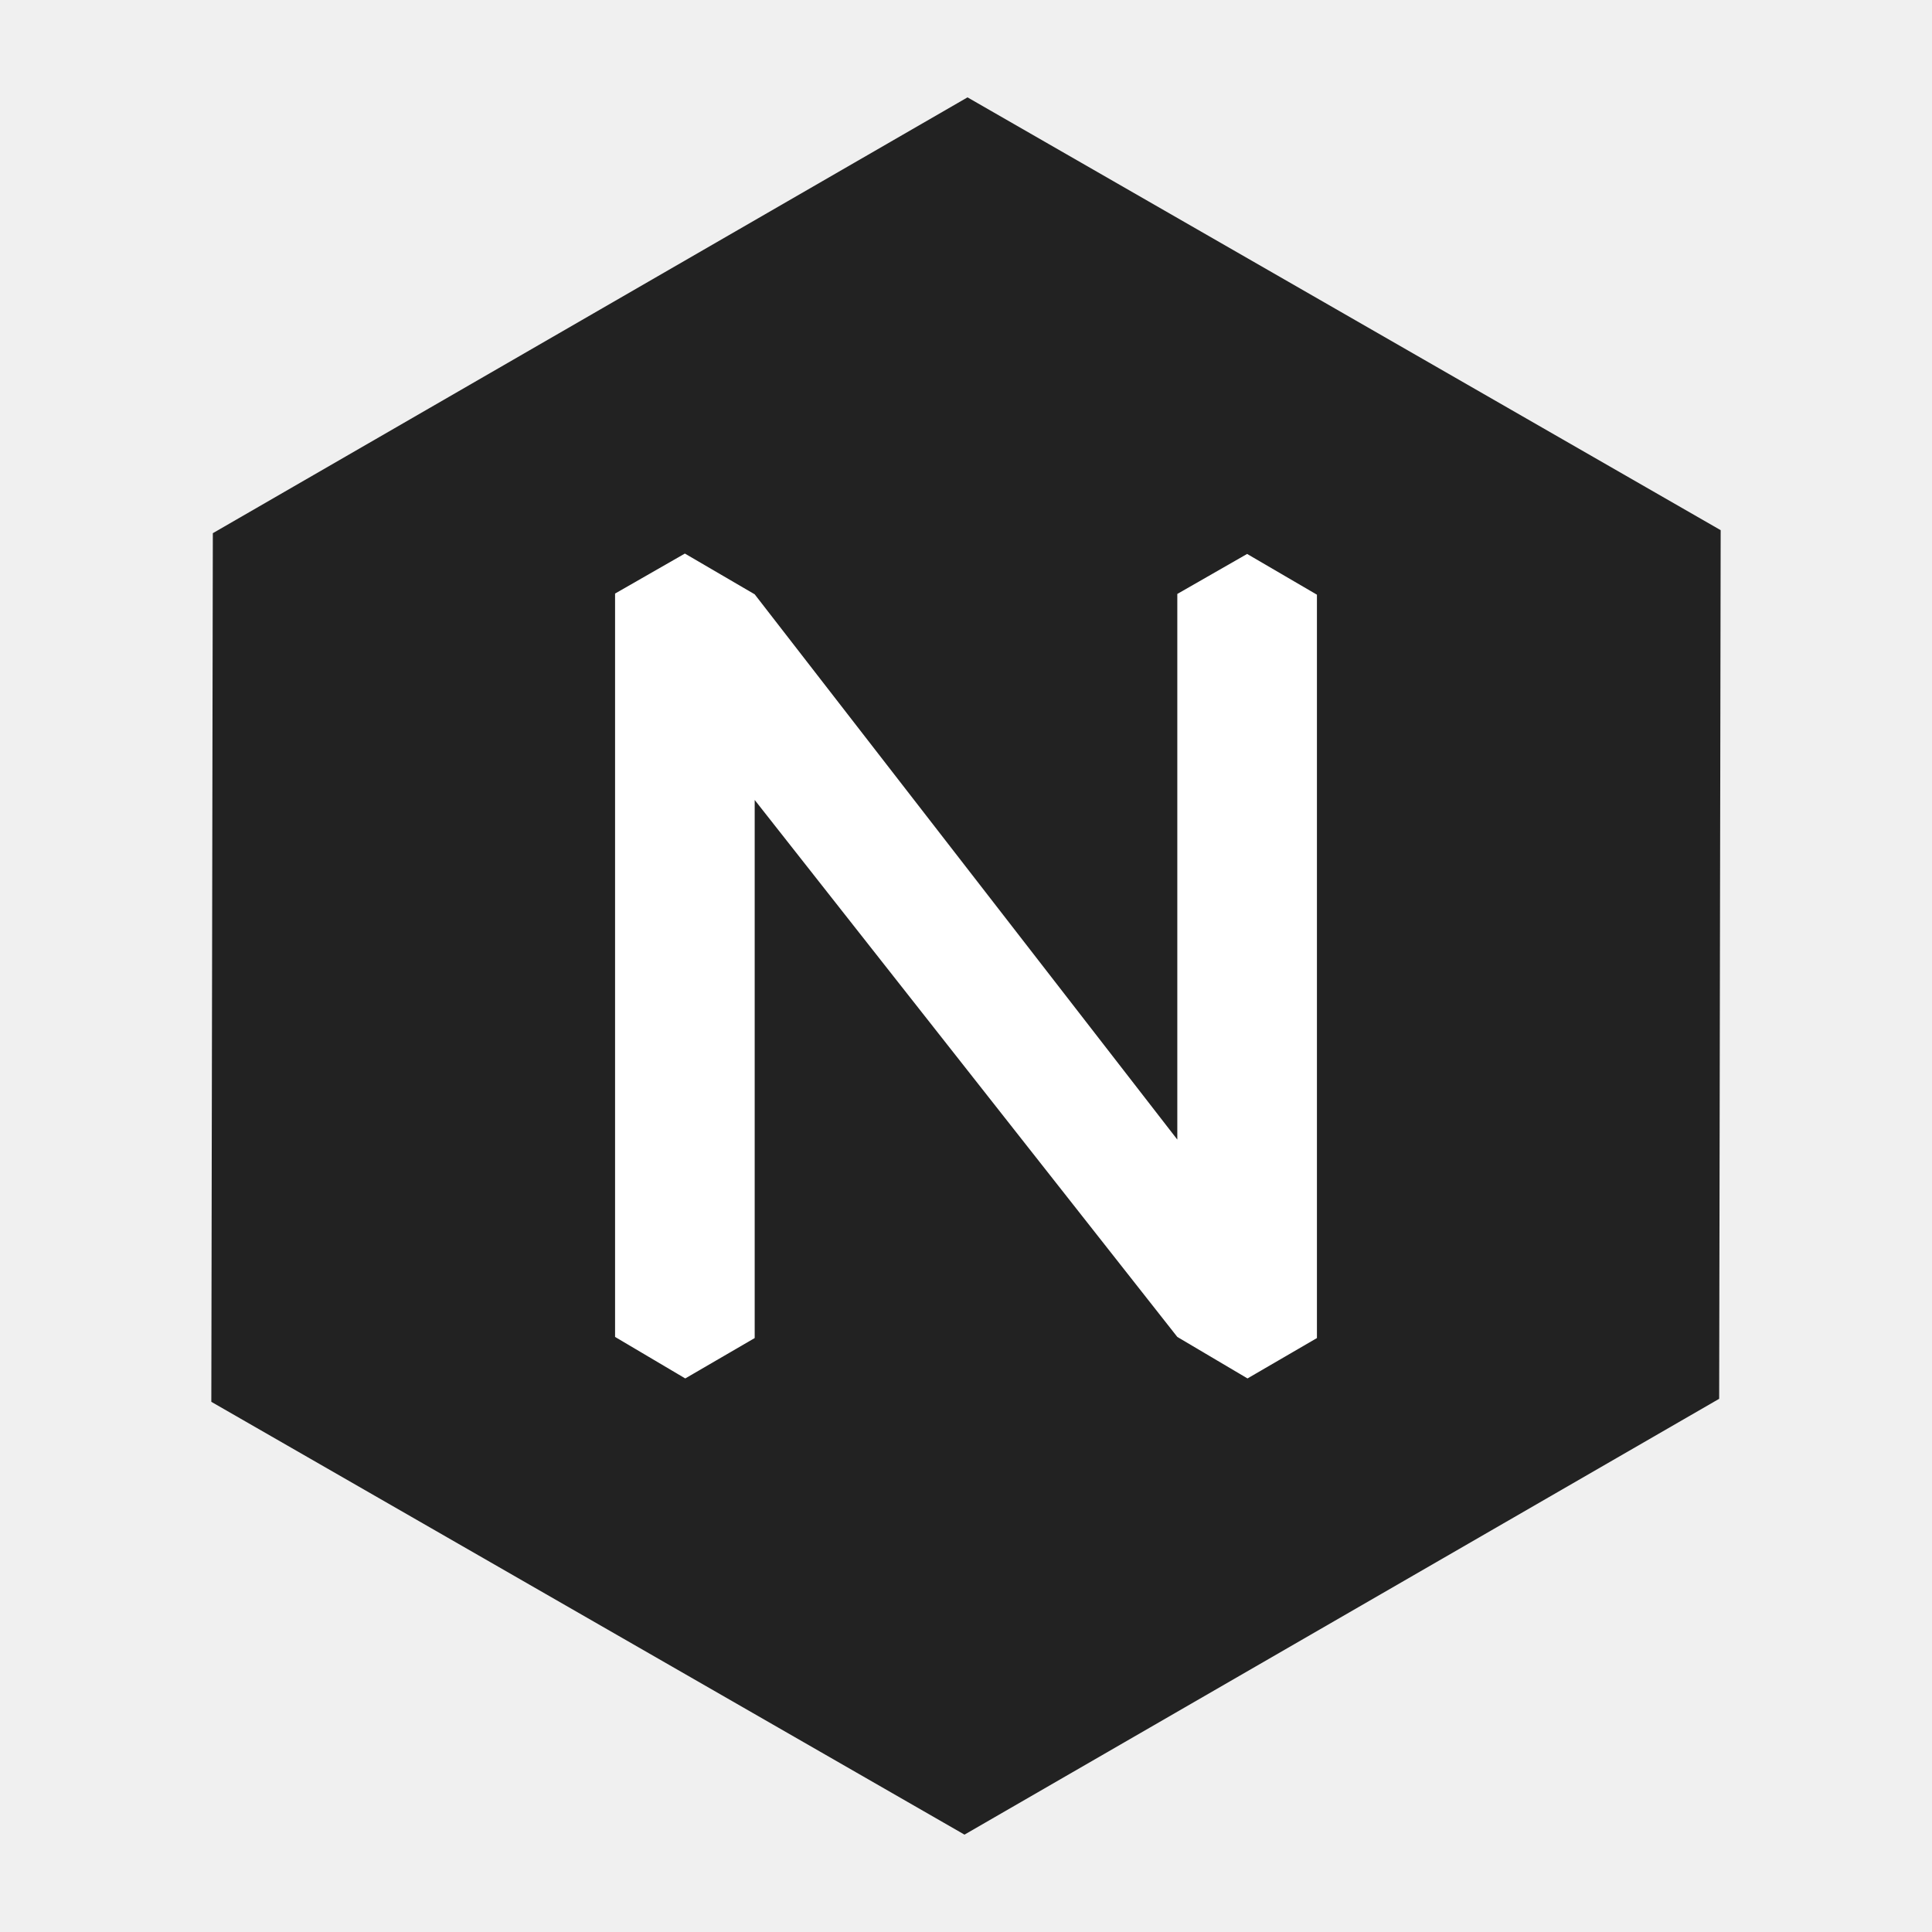
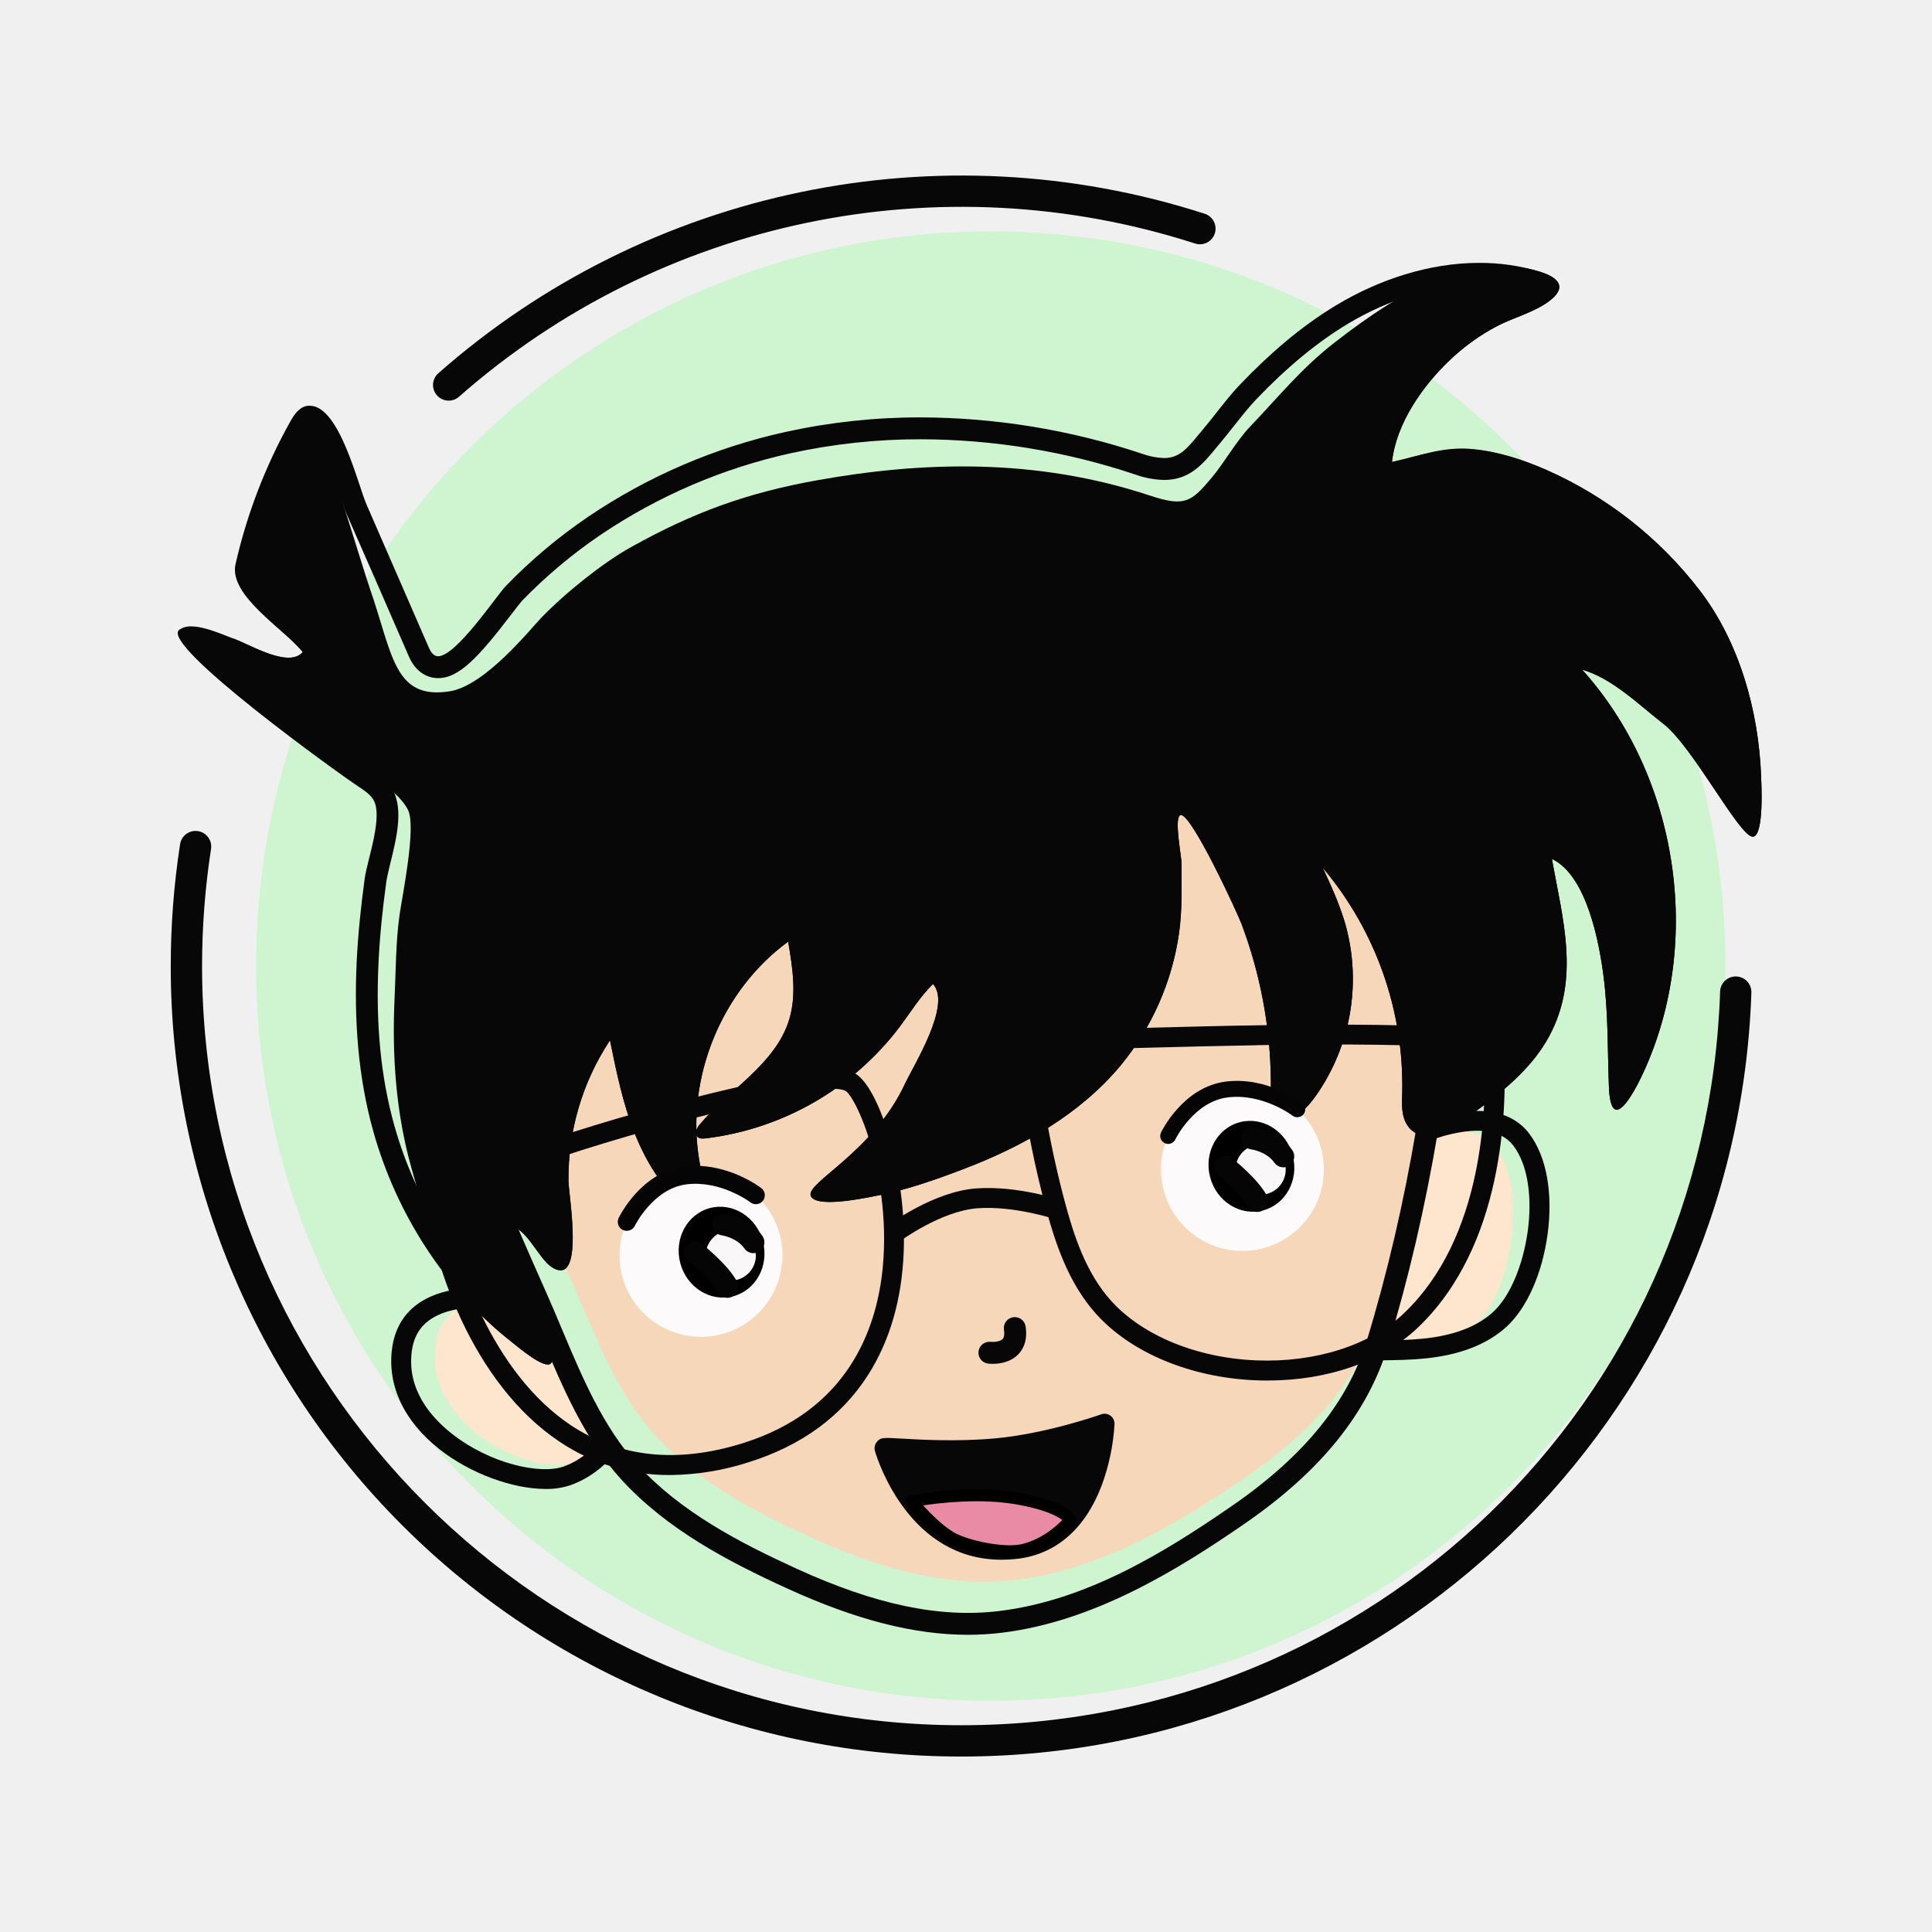
- <svg xmlns="http://www.w3.org/2000/svg" id="NexT" width="512" height="512" x="0" y="0" enable-background="new 0 0 512 512" version="1.1" viewBox="0 0 512 512" xml:space="preserve">
-   <path style="fill:#fff;fill-opacity:1" d="M 256.4,25.8 56.4,141.3 56,371.5 255.6,486.2 455.6,370.7 456,140.5 Z" />
-   <path style="fill:#222;fill-opacity:1" id="path3384" d="M 256.4,25.8 56.4,141.3 56,371.5 255.6,486.2 455.6,370.7 456,140.5 Z m 92.6,328.8 -18.4,10.7 -18.6,-11 0,0 -112,-142.3 0,142.6 -18.4,10.7 -18.6,-11 0,-197 18.5,-10.6 18.5,10.8 0,0 112,144.5 0,-144.6 18.5,-10.6 18.5,10.8 z" />
+ <svg xmlns="http://www.w3.org/2000/svg" class="icon" width="256px" height="256.00px" viewBox="0 0 1024 1024" version="1.1">
+   <path d="M525.14 512.04m-389.4 0a389.4 389.4 0 1 0 778.8 0 389.4 389.4 0 1 0-778.8 0Z" fill="#CEF4D0" />
+   <path d="M509.5 931a418.65 418.65 0 0 1-419-419 423.73 423.73 0 0 1 4.95-64.58 8.29 8.29 0 0 1 16.4 2.58 407.08 407.08 0 0 0-4.75 62c0 221.89 180.52 402.41 402.41 402.41 218.31 0 395-170.8 402.18-388.85a8.29 8.29 0 0 1 16.58 0.55A419 419 0 0 1 509.5 931zM237.8 212.35a8.29 8.29 0 0 1-5.49-14.51 419.68 419.68 0 0 1 406.22-84.55 8.29 8.29 0 1 1-5.1 15.78 403.09 403.09 0 0 0-390.14 81.2 8.26 8.26 0 0 1-5.49 2.08z" fill="#070707" />
+   <path d="M305.71 694.53S236 670 230.8 713.41s52.92 70.35 74.92 61.37 27-34 27-34z" fill="#FEE6CE" />
+   <path d="M289.2 789.18c-17.35 0-39.9-8.08-56.48-21.21-18.62-14.75-27.48-33.61-24.94-53.08 1.44-11 6.62-19.43 15.42-25 26.49-16.73 77.29-0.51 79.44 0.18l1.81 0.59 33.89 53.57-0.46 2.12c-0.27 1.22-6.82 30-35 40.65a39.07 39.07 0 0 1-13.68 2.18z m-33.92-96.33c-9.83 0-19.41 1.53-26.45 6-6.09 3.85-9.55 9.55-10.58 17.42-2.62 20.06 10 34.7 21 43.44 20.46 16.21 47.47 22.1 59.86 17.44 19-7.17 26-25.06 27.87-31l-29.42-46.5c-5.72-1.75-24.41-6.79-42.28-6.79z" fill="#070707" />
+   <path d="M733.4 612.78c15.12-8.53 46.83-22.82 60.15-3.66 15.46 22.25 8.05 72.9-9.78 90.94-9.3 9.41-22.14 13.39-34.7 14.78s-25.24 0.53-37.81 1.75" fill="#FEE6CE" />
+   <path d="M711.72 721.86l-0.93-10.52c7.16-0.63 14.37-0.75 21.35-0.85 7.35-0.12 14.94-0.23 22.26-1 16.14-1.63 28.61-6.38 37-14.13 18.14-16.64 27-66.84 10.68-88.18-13.72-17.9-51.61-0.45-62.89 5.32l-4.81-9.4c16.82-8.6 57.91-26.06 76.08-2.34 9.16 12 12.74 31.35 9.82 53.21-2.79 20.87-10.92 39.25-21.74 49.18-10.16 9.32-24.66 15-43.12 16.85-7.77 0.79-15.59 0.91-23.16 1-6.74 0.15-13.76 0.26-20.54 0.86z" fill="#070707" />
+   <path d="M250.87 607.12c-1.65 2.14 9 23.25 9.91 25.68 7.41 18.7 15.63 37 23.73 55.3 13.87 31.3 25.67 66.55 49.14 92.21 23.29 25.47 54.87 42.09 85.88 56.28 34.4 15.73 72.37 27.66 110.61 23C576.83 854 619 828.7 657 802.42c32.58-22.57 61.27-51.75 73.11-90.52 22.76-74.52 35.6-156.88 39.5-234.71C772.64 415.81 501 354.42 501 354.42L358.3 468z" fill="#CEF4D0" />
+   <path d="M268 596c-1.6 2 8.65 22.23 9.58 24.55 7.16 17.88 15.12 35.39 22.95 52.87 13.41 29.93 24.83 63.63 47.52 88.17 22.52 24.35 53.05 40.24 83 53.81 33.26 15 70 26.44 106.95 22 45.13-5.38 85.94-29.58 122.62-54.71 31.5-21.58 59.24-49.48 70.7-86.55 22-71.25 34.43-150 38.19-224.41 3-58.69-259.68-117.38-259.68-117.38L371.89 463z" fill="#F7D7BA" />
+   <path d="M513 866.47c-28.62 0-59.58-8-95.88-24.6-31.29-14.31-63.58-31.2-87.75-57.64-19.66-21.5-31.21-49-42.38-75.57-2.53-6-5.16-12.27-7.79-18.21l-2.53-5.71c-7.18-16.2-14.61-32.94-21.29-49.81-0.15-0.36-0.86-1.88-1.48-3.21-9.34-19.89-10.55-24.36-7.62-28.15L353.7 464.43l0.43-0.56 145.45-115.73 2.72 0.61c0.68 0.15 69 15.68 136 38.53 93.66 31.93 138.49 61.43 137.05 90.19-4.15 82.93-17.89 164.57-39.74 236.12-10.79 35.33-35.44 66-75.36 93.6-36.83 25.51-81 52.37-129.43 58.21a148.85 148.85 0 0 1-17.82 1.07zM256.79 609c0.84 2.83 3.39 8.81 7.63 17.83 1 2.16 1.52 3.23 1.77 3.87 6.59 16.65 14 33.28 21.11 49.37l2.53 5.71c2.68 6 5.32 12.33 7.88 18.41 10.79 25.67 21.95 52.22 40.25 72.23 22.78 24.91 53.84 41.11 84 54.91 41.93 19.18 76.09 26.35 107.49 22.56 45.79-5.52 86.75-30.28 124.21-56.22 37.68-26.1 60.86-54.71 70.86-87.44 21.58-70.64 35.15-151.32 39.25-233.3 0.63-12.69-15.31-39.79-129.2-78.62-58.95-20.1-118.86-34.47-132.13-37.57l-140 111.38z m-1.32 1.7z" fill="#070707" />
+   <path d="M196 311.84c12.14 34.67 12.6 59.3 42.42 54.56 18.83-3 43-33.32 48.31-38.81 13.23-13.7 32.95-29.36 47.52-37.49 33.35-18.61 61.77-28.94 99.35-35.64 55.26-9.86 115.27-11.86 175.82 8.18 18.54 6.13 21.91 3.54 32.91-9.58 6.43-7.67 13.13-19.51 20.06-26.75 15.18-15.85 27-30.76 44.88-44.7 37.4-29.07 72.96-48.61 108.9-37.61 12.8 3.95 13.58 10.15 2.76 17.09-8.05 5.17-17.28 7.45-25.74 11.9a111.41 111.41 0 0 0-24.37 17.4c-14.76 13.85-28.81 33.88-31.06 54.43 14.83-3.24 27.14-8.32 42.89-6.8 13.5 1.31 26.58 5.57 39 11a209.07 209.07 0 0 1 81.19 63.78c21.13 27.5 31.3 64.07 32.58 98.54 0.12 3.36 1.66 31.37-4.25 32-6.91 0.77-31.72-47.57-47.58-59.86-13.1-10.14-27-24.1-43.11-28.71 51 56.51 64.39 143.95 32.74 213.15-5.66 12.38-17.47 33.66-18.46 8.15-0.75-19.31-0.34-38.69-2.75-57.9-2.28-18.17-8.81-54.14-27.47-63.05 5.6 31.69 15.17 63.48-1.57 94.23-7.86 14.43-20.39 25.74-33.5 35.64-8.37 6.32-17.25 12.28-27.26 15.41a15.35 15.35 0 0 1-7.69 0.84c-4.23-0.9-7.28-4.82-8.49-9s-0.94-8.57-0.83-12.9a178.93 178.93 0 0 0-42.14-119.44c4.71 10.1 9.34 20.29 12.3 31a107.67 107.67 0 0 1-15.93 89.88c-3.76 5.26-11.69 15.11-18.85 10.76-5.5-3.34-4.93-13.63-5-19.1A242.81 242.81 0 0 0 658 489.6c-2.16-5.73-27.81-61.47-32.67-57.43-2.94 2.44 0.89 21.7 0.89 25.17 0 12.37 0.47 24.86-1.3 37.22a141.44 141.44 0 0 1-31 70.22c-21.66 26-51.82 42.85-83 54.76-15.08 5.76-30.86 11.32-46.72 14.33-4.27 0.81-32.17 6.89-34.51-0.15s33-23 49.88-59.08c4.88-10.42 24.94-42.05 14.95-53.1-6.82 6.66-11.84 14.9-17.54 22.54a151.94 151.94 0 0 1-102.89 59.28c-1.58 0.18-3.42 0.26-4.51-0.91-1.68-1.79-0.18-4.69 1.41-6.56 15.88-18.74 40.12-31.95 47.31-55.43 4.08-13.31 1.78-27.64-0.54-41.36-35.41 25.85-54.4 72.43-47.15 115.67 1.31 7.79 3.4 15.7 2.07 23.49-0.4 2.33-1.67 5.08-4 5.11a5.5 5.5 0 0 1-3.29-1.51c-13.4-10.47-22.73-25.43-29-41.23s-9.68-32.57-13.07-49.23a132.51 132.51 0 0 0-22 74.61c0.1 7.68 8.86 57-8.85 45.6-7.07-4.53-13.59-21.54-22.64-21.86a4 4 0 0 0 0.15 3.39l13.59 37.66c1.79 5 13.44 27.24 8.29 31.93-3.46 3.15-18.1-9.46-20.32-11.19-35.77-28-41.41-49.37-53.62-93-8.15-29.11-10.2-59.57-8.78-89.67 0.7-14.84 0.59-29.3 2.64-44 1.38-9.9 8.91-46.07 4.55-55.42-11.09-23.76-111.72-68.7-101.22-76.6 6.91-5.19 2.3-16.6 9-14.21 8.3 3 28.93 15.72 36.39 7-9.74-12-35.57-29.71-31.82-46.26 6-26.37 23.79-53.08 37-76.68 1.99-3.7 26.48 78.05 30.32 89.14z" fill="#070707" />
+   <path d="M784 150.94a99 99 0 0 1 24.14 2.91c-2.59 1.25-5.37 2.37-8.25 3.53a127.75 127.75 0 0 0-12.09 5.36A122.88 122.88 0 0 0 760.87 182c-9.35 8.78-31.45 32.35-34.66 61.63a11.62 11.62 0 0 0 14 12.61c3.94-0.86 7.64-1.82 11.22-2.76 8.35-2.18 15.56-4.05 23.42-4.05 1.55 0 3.12 0.08 4.65 0.22 10.76 1 22.36 4.34 35.45 10.1a196.94 196.94 0 0 1 76.65 60.23c9.29 12.09 16.65 26.59 21.87 43.08a187.06 187.06 0 0 1 8.31 48.82v0.82q0.11 2.5 0.16 4.67c-1.2-1.78-2.36-3.51-3.41-5.07-10-15-20.41-30.51-29.9-37.86-2.74-2.12-5.53-4.43-8.49-6.88-11.08-9.16-23.63-19.55-38.54-23.81a11.62 11.62 0 0 0-11.82 18.95c46.05 51.07 59.52 129.35 34 193.1-0.28-12.74-0.67-25.84-2.31-38.93-5-39.43-16.39-63.68-34-72.09a11.62 11.62 0 0 0-16.45 12.5c0.75 4.25 1.58 8.53 2.38 12.66 5.06 26.2 9.84 50.94-2.71 74-7.41 13.61-20.08 24.21-30.3 31.93-7.25 5.47-15.14 10.91-23.73 13.6-0.55 0.17-1 0.29-1.29 0.36a3.94 3.94 0 0 1-0.26-0.67c-0.59-2-0.5-5-0.4-8.13v-1.2a191 191 0 0 0-44.91-127.4 11.62 11.62 0 0 0-19.38 12.43c4.79 10.28 9 19.57 11.63 29.21a96.06 96.06 0 0 1-14.19 80c-1 1.43-1.93 2.58-2.72 3.51v-3.46-1.75a253.07 253.07 0 0 0-16.34-86.84c-1.29-3.42-8-18.19-15.08-32.08-14.34-28.08-19.77-33.08-27.88-33.08a12.56 12.56 0 0 0-8 2.89c-6.73 5.6-5.85 15-3.84 29.89 0.21 1.55 0.49 3.65 0.54 4.36v6.56c0.06 10.06 0.12 19.56-1.21 28.86A130.69 130.69 0 0 1 585 557.34c-17.69 21.21-43.29 38-78.24 51.35-14.28 5.45-29.59 10.9-44.74 13.77l-1.25 0.25c-1.27 0.25-3.26 0.65-5.6 1.06 11.43-10.08 25.51-24.16 34.89-44.2 0.7-1.5 1.91-3.77 3.31-6.4 9.36-17.6 23.5-44.2 9.73-59.42a11.62 11.62 0 0 0-8.26-3.82h-0.36a11.62 11.62 0 0 0-8.12 3.31c-5.7 5.57-10.07 11.76-14.3 17.75-1.52 2.14-2.95 4.17-4.42 6.15-17.43 23.35-42.85 40.93-70.8 49.58 13.22-11.93 26.86-24.28 32.55-42.85 5-16.22 2.1-33.12-0.2-46.7a11.62 11.62 0 0 0-18.3-7.44c-33.57 24.51-54 65.78-53.44 108a14.94 14.94 0 0 0 0.26 6.64 123 123 0 0 0 1.42 12.3c0.15 0.88 0.3 1.75 0.46 2.62a101 101 0 0 1-12.45-22.95c-5.9-14.9-9.25-31.35-12.49-47.26a11.62 11.62 0 0 0-21.06-4.08 144.56 144.56 0 0 0-23.94 81.2c0 1.88 0.3 4.43 0.72 8.3 0.55 5.1 1.3 12.08 1.49 18.45v0.21c-5.15-7-11.63-14.62-21.67-15h-0.42a11.62 11.62 0 0 0-10.57 6.8 15.42 15.42 0 0 0-0.21 12.15l13.59 37.66c0.4 1.11 1 2.44 1.74 4.16-30.87-25.71-54-61.9-65.35-102.51-7.15-25.54-9.88-53.67-8.36-86 0.63-13.42 2-27.59 4.18-43.3 0.28-2 1.14-5.51 2-9.18 3.57-14.43 7.61-30.79 0.16-41.29-3.26-4.59-7.51-7.37-10.92-9.61-3.76-2.46-25-17.52-46.74-34.49-11.84-9.23-20.51-16.43-26.86-22 1 0.45 2.2 1 3.42 1.56 7.9 3.64 17.74 8.18 27 8.18 8.57 0 13.65-3.85 16.41-7.07a11.62 11.62 0 0 0 0.18-14.88c-3.45-4.24-8.39-8.6-13.62-13.21-5.75-5.07-11.69-10.32-15.73-15.41-3.33-4.19-4.22-6.93-4-8a271.52 271.52 0 0 1 27.76-72.39c0.33-0.6 0.62-1.08 0.87-1.48 1.33 1.44 3.52 4.42 6.3 10.35a218.88 218.88 0 0 1 8.6 22.87c1.54 4.64 2.76 8.3 3.93 11L200 309.56l16.36 37.58c1.08 2.49 3.1 7.11 8 10.1a15.14 15.14 0 0 0 7.87 2.18c11.07 0 21.39-11 39-34.06 2.05-2.69 4.61-6 5.38-6.85a266.26 266.26 0 0 1 41.85-35.13 293.31 293.31 0 0 1 100.64-43.16 320.16 320.16 0 0 1 69-7.4 361.06 361.06 0 0 1 113.53 18.66 48.75 48.75 0 0 0 15.35 2.91c13.58 0 20.43-8.3 27.68-17.09 0.77-0.93 1.58-1.91 2.43-2.93 2.42-2.89 4.76-5.85 7-8.72 4-5 7.69-9.76 11.75-14 16.38-17.11 32.18-30.15 48.31-39.88 22.28-13.44 47.1-20.85 69.88-20.85M784 139.33c-26.39 0-53.07 8.76-75.88 22.51-18.84 11.36-35.52 25.94-50.7 41.79-6.93 7.24-12.84 15.61-19.28 23.29-8.17 9.74-12.12 15.86-21.2 15.86a38.11 38.11 0 0 1-11.7-2.32 374.4 374.4 0 0 0-117.18-19.24 331.21 331.21 0 0 0-71.5 7.67 303.06 303.06 0 0 0-104.66 44.9 277.53 277.53 0 0 0-43.68 36.67c-5 5.13-26.36 37.36-36 37.36a3.47 3.47 0 0 1-1.84-0.49c-1.71-1-2.6-3-3.4-4.81l-32.73-75.17c-4.62-10.6-14.36-52.3-30.06-52.3h-0.76q-0.38 0-0.82 0.11c-4.15 0.74-6.79 4.74-8.84 8.41a283.74 283.74 0 0 0-28.94 75.48c-3.75 16.56 25.9 34.55 35.64 46.52-1.85 2.16-4.51 3-7.58 3-9.35 0-22.57-7.77-28.81-10-5.08-1.76-15.14-6.57-22.73-6.57a10.41 10.41 0 0 0-6.35 1.81c-10.51 7.9 85.25 76.7 94.7 82.89 2.89 1.89 5.86 3.83 7.86 6.64 6 8.41-2.86 32.26-4.24 42.15-2 14.72-3.58 29.51-4.28 44.36-1.42 30.1 0.63 60.56 8.78 89.67 12.21 43.64 37.92 84 73.69 112 2 1.54 13.78 11.7 18.8 11.7a2.18 2.18 0 0 0 1.52-0.5c5.15-4.69-6.5-27-8.29-31.93l-13.59-37.66a4 4 0 0 1-0.15-3.39c9 0.33 15.57 17.33 22.64 21.86a8.92 8.92 0 0 0 4.65 1.69c11.36 0 4.29-40.4 4.2-47.29a132.51 132.51 0 0 1 22-74.61c3.39 16.66 6.81 33.42 13.07 49.23s15.6 30.76 29 41.23a5.57 5.57 0 0 0 3.24 1.51c2.36 0 3.64-2.78 4-5.11 1.33-7.79-0.76-15.7-2.07-23.49a111.18 111.18 0 0 1-1.34-12.76 3.47 3.47 0 0 1-0.11-3c-0.94-38.43 17.5-77.2 48.64-99.93 2.33 13.73 4.62 28.05 0.54 41.36-7.19 23.49-31.43 36.69-47.31 55.43a10.28 10.28 0 0 0-1.88 3.13q0 1.49 0.11 3a2.75 2.75 0 0 0 0.35 0.46 3.89 3.89 0 0 0 3 1 13.54 13.54 0 0 0 1.55-0.11 151.94 151.94 0 0 0 102.89-59.28c5.7-7.64 10.72-15.88 17.54-22.54 10 11-10.07 42.69-14.95 53.1-16.88 36.06-52.18 52.18-49.88 59.08 0.84 2.52 5 3.36 10.1 3.36 9.2 0 21.68-2.69 24.41-3.21 15.86-3 31.64-8.57 46.72-14.33 31.2-11.91 61.36-28.8 83-54.76a141.44 141.44 0 0 0 31-70.22c1.77-12.36 1.29-24.84 1.3-37.22 0-3.47-3.83-22.73-0.89-25.17a0.89 0.89 0 0 1 0.58-0.21c6 0 30 52.11 32.09 57.64a242.81 242.81 0 0 1 15.6 82.86c0.05 5.47-0.51 15.76 5 19.1a7.13 7.13 0 0 0 3.76 1.08c6 0 12-7.49 15.09-11.84a107.67 107.67 0 0 0 15.93-89.88c-3-10.74-7.6-20.93-12.3-31a178.93 178.93 0 0 1 42.14 119.55c-0.12 4.32-0.38 8.74 0.83 12.9s4.25 8.08 8.49 9a9.88 9.88 0 0 0 2.06 0.21 19.14 19.14 0 0 0 5.63-1c10-3.13 18.89-9.09 27.26-15.41 13.11-9.9 25.64-21.21 33.5-35.64 16.74-30.75 7.17-62.54 1.57-94.23 18.66 8.91 25.19 44.88 27.47 63.05 2.41 19.21 2 38.59 2.75 57.9 0.34 8.73 1.95 12 4.14 12 4.22 0 10.6-12 14.32-20.13 31.65-69.2 18.22-156.64-32.74-213.15 16.11 4.61 30 18.57 43.11 28.71 15.74 12.19 40.29 59.86 47.41 59.86h0.17c5.92-0.66 4.38-28.67 4.25-32-1.28-34.48-11.45-71-32.58-98.54a209.07 209.07 0 0 0-81.19-63.78c-12.42-5.46-25.5-9.72-39-11-2-0.19-3.89-0.28-5.77-0.28-13.1 0-24.14 4.25-37.12 7.08 2.25-20.54 16.3-40.58 31.06-54.43A111.41 111.41 0 0 1 793.19 173c8.46-4.44 17.68-6.73 25.74-11.9 10.82-6.94 10-13.14-2.76-17.09a108.94 108.94 0 0 0-32.17-4.68z" fill="#070707" />
+   <path d="M371.53 665.37m-43.16 0a43.16 43.16 0 1 0 86.32 0 43.16 43.16 0 1 0-86.32 0Z" fill="#FCFAFB" />
+   <path d="M360.549 669.437a24.17 22.64 75.25 1 0 43.788-11.528 24.17 22.64 75.25 1 0-43.788 11.528Z" />
+   <path d="M387.33 665.44m-13.3 0a13.3 13.3 0 1 0 26.6 0 13.3 13.3 0 1 0-26.6 0Z" fill="#F9F7F8" />
+   <path d="M332.19 652.36a4.75 4.75 0 0 1-4.28-6.81c0.48-1 12-24.48 34.83-27.27 22.17-2.72 40 10.88 40.79 11.46a4.75 4.75 0 1 1-5.81 7.52c-0.15-0.11-15.6-11.78-33.82-9.54-17.6 2.16-27.34 21.77-27.43 22a4.76 4.76 0 0 1-4.28 2.64zM385.54 687.87a5.81 5.81 0 0 1-5.13-3.08c-3.08-5.8-12.49-13.93-15.85-16.57a5.81 5.81 0 0 1 7.17-9.14c1.43 1.13 14.15 11.25 18.94 20.26a5.81 5.81 0 0 1-5.12 8.53zM399.35 664.21a5.8 5.8 0 0 1-4.77-2.48c-4.05-5.8-12-7-12.12-7a5.81 5.81 0 0 1 1.54-11.55c0.53 0.07 13.1 1.86 20.1 11.89a5.81 5.81 0 0 1-4.76 9.13z" fill="#050505" />
+   <path d="M658.51 619.85m-43.16 0a43.16 43.16 0 1 0 86.32 0 43.16 43.16 0 1 0-86.32 0Z" fill="#FCFAFB" />
+   <path d="M641.382 623.927a24.17 22.64 75.25 1 0 43.788-11.528 24.17 22.64 75.25 1 0-43.788 11.528Z" />
+   <path d="M668.16 619.91m-13.3 0a13.3 13.3 0 1 0 26.6 0 13.3 13.3 0 1 0-26.6 0Z" fill="#F9F7F8" />
+   <path d="M619.16 606.31a4.23 4.23 0 0 1-3.8-6.06c0.48-1 11.91-24.22 34.42-27 22-2.7 39.66 10.78 40.4 11.35a4.22 4.22 0 0 1-5.17 6.68c-0.15-0.11-15.78-11.9-34.21-9.65-18 2.21-27.74 22.06-27.84 22.26a4.22 4.22 0 0 1-3.8 2.42zM666.38 642.34a5.81 5.81 0 0 1-5.13-3.08c-3.08-5.8-12.49-13.93-15.85-16.57a5.81 5.81 0 0 1 7.17-9.14c1.43 1.13 14.15 11.25 18.94 20.26a5.81 5.81 0 0 1-5.12 8.53zM680.19 618.69a5.8 5.8 0 0 1-4.77-2.48c-4.05-5.8-12-7-12.12-7a5.81 5.81 0 1 1 1.54-11.51c0.53 0.07 13.1 1.86 20.1 11.9a5.81 5.81 0 0 1-4.76 9.13z" fill="#050505" />
+   <path d="M526.1 722.87a20.67 20.67 0 0 1-2.38-0.13 5.81 5.81 0 0 1 1.37-11.54c1.4 0.15 4.93 0 6.32-1.48 1-1.08 1-3.27 0.7-4.92a5.81 5.81 0 0 1 11.48-1.8c1.19 7.71-1.44 12.29-3.85 14.78-4.23 4.41-10.28 5.09-13.64 5.09z" fill="#070707" />
+   <path d="M468.79 767.62c-0.35-1.16 28.35 2.8 59.08 0 28.44-2.59 57.55-13 57.55-13S583.35 816 538.08 821s-64.69-38-69.29-53.38z" fill="#070707" />
+   <path d="M530.75 826.69c-48.29 0-65.17-51.4-67-57.55a5.41 5.41 0 0 1 0.93-4.85c1.95-2.46 3.39-2.38 12.74-1.83 10.44 0.61 29.88 1.74 50-0.09 27.45-2.5 56-12.65 56.24-12.75a5.28 5.28 0 0 1 7.06 5.15 112.19 112.19 0 0 1-7 33.07c-8.84 22.87-24.4 36.16-45 38.43a72.21 72.21 0 0 1-7.97 0.42zM476.32 773c6.11 14.92 23.7 46.92 61.18 42.78 31-3.42 39.56-37.88 41.84-53.61-10.73 3.34-30.88 8.91-51 10.74-20.9 1.9-40.85 0.74-51.56 0.12z" fill="#070707" />
+   <path d="M483 795.73s29.4-5.88 55-1.66 29.27 11.47 29.27 11.47-9.35 12-24.6 15.86c-9.16 2.34-27-0.89-36.75-5.39S483 795.73 483 795.73z" fill="#EA8BA6" />
+   <path d="M535.16 825.35c-10 0-22.67-2.87-30.49-6.48-10.28-4.74-23.5-20.45-24.05-21.12a3.17 3.17 0 0 1 1.81-5.14c1.22-0.25 30.27-5.95 56.17-1.68s30.86 11.72 31.58 13.17a3.17 3.17 0 0 1-0.33 3.37c-0.41 0.52-10.2 12.86-26.31 17a34.59 34.59 0 0 1-8.38 0.88z m-45.93-27.45c4.48 4.84 12.12 12.46 18.1 15.22 9.06 4.18 26.17 7.37 34.64 5.2 10.33-2.64 17.79-9.31 21.06-12.7-2.7-2.06-9.55-5.81-25.46-8.44-18.26-3-38.73-0.71-48.34 0.72z" />
+   <path d="M355.2 781.8a103.64 103.64 0 0 1-58.59-17.65c-46.26-30.8-68-95.72-71.39-131.84l-0.36-3.93 3.66-1.46a1108 1108 0 0 1 200.81-58.86c7.81-1.5 15.43-2.61 22.78 0.36 13.19 5.33 28.59 52.46 26.87 95.22-1 25.14-7.36 47-18.86 65.08-14 21.94-35.28 37.52-63.29 46.28a139.39 139.39 0 0 1-41.63 6.8z m-119-146.56c4.25 33.66 25.08 92.67 66.3 120.12 25.83 17.2 56.52 20.41 91.21 9.56 55.48-17.36 70.95-60.14 74.15-93 2.66-27.22-2.51-51.4-5.82-63.39-5.25-19-11.65-29.15-13.92-30.38-4.62-1.86-10.33-1-16.76 0.25a1097.44 1097.44 0 0 0-195.2 56.84zM671.79 731.71q-3.12 0-6.28-0.13c-34.4-1.4-66-14.55-84.54-35.17-14.75-16.41-21.78-37.63-27.18-58.12a540.07 540.07 0 0 1-12.06-59c-1-6.49-1.64-12.84 0.44-19.15 4.54-13.84 18.9-14.21 25-14.37l41.83-1.04c18.65-0.48 37.93-1 56.94-1.29 47.52-0.8 83.77-0.31 117.52 1.58 2.6 0.15 7.43 0.42 10.69 4.1 2.73 3.09 2.93 7 3.05 9.39 1.47 29.26-0.08 102-46 145.43-18.89 17.81-47.54 27.77-79.41 27.77zM666.08 554c-19 0.32-38.23 0.81-56.85 1.29l-41.77 1.07c-9.5 0.24-13.64 2.17-15.26 7.11-1.36 4.13-0.81 8.93 0 14.32A529.9 529.9 0 0 0 564 635.6c5.06 19.21 11.57 39 24.82 53.75 16.68 18.55 45.51 30.4 77.12 31.68 31.08 1.26 60.21-8 77.94-24.76C786.63 655.86 788 586.84 786.62 559a9.93 9.93 0 0 0-0.43-2.94c-0.2-0.15-1-0.4-3.36-0.53-33.48-1.88-69.49-2.36-116.75-1.57z" fill="#070707" />
+   <path d="M477 657.91l-6.3-8.47c1-0.73 24.31-17.92 46.68-19.56 21.93-1.61 45 6.19 46 6.52l-3.42 10c-0.22-0.07-22.1-7.43-41.82-6-19.32 1.42-40.97 17.35-41.14 17.51z" fill="#070707" />
</svg>
